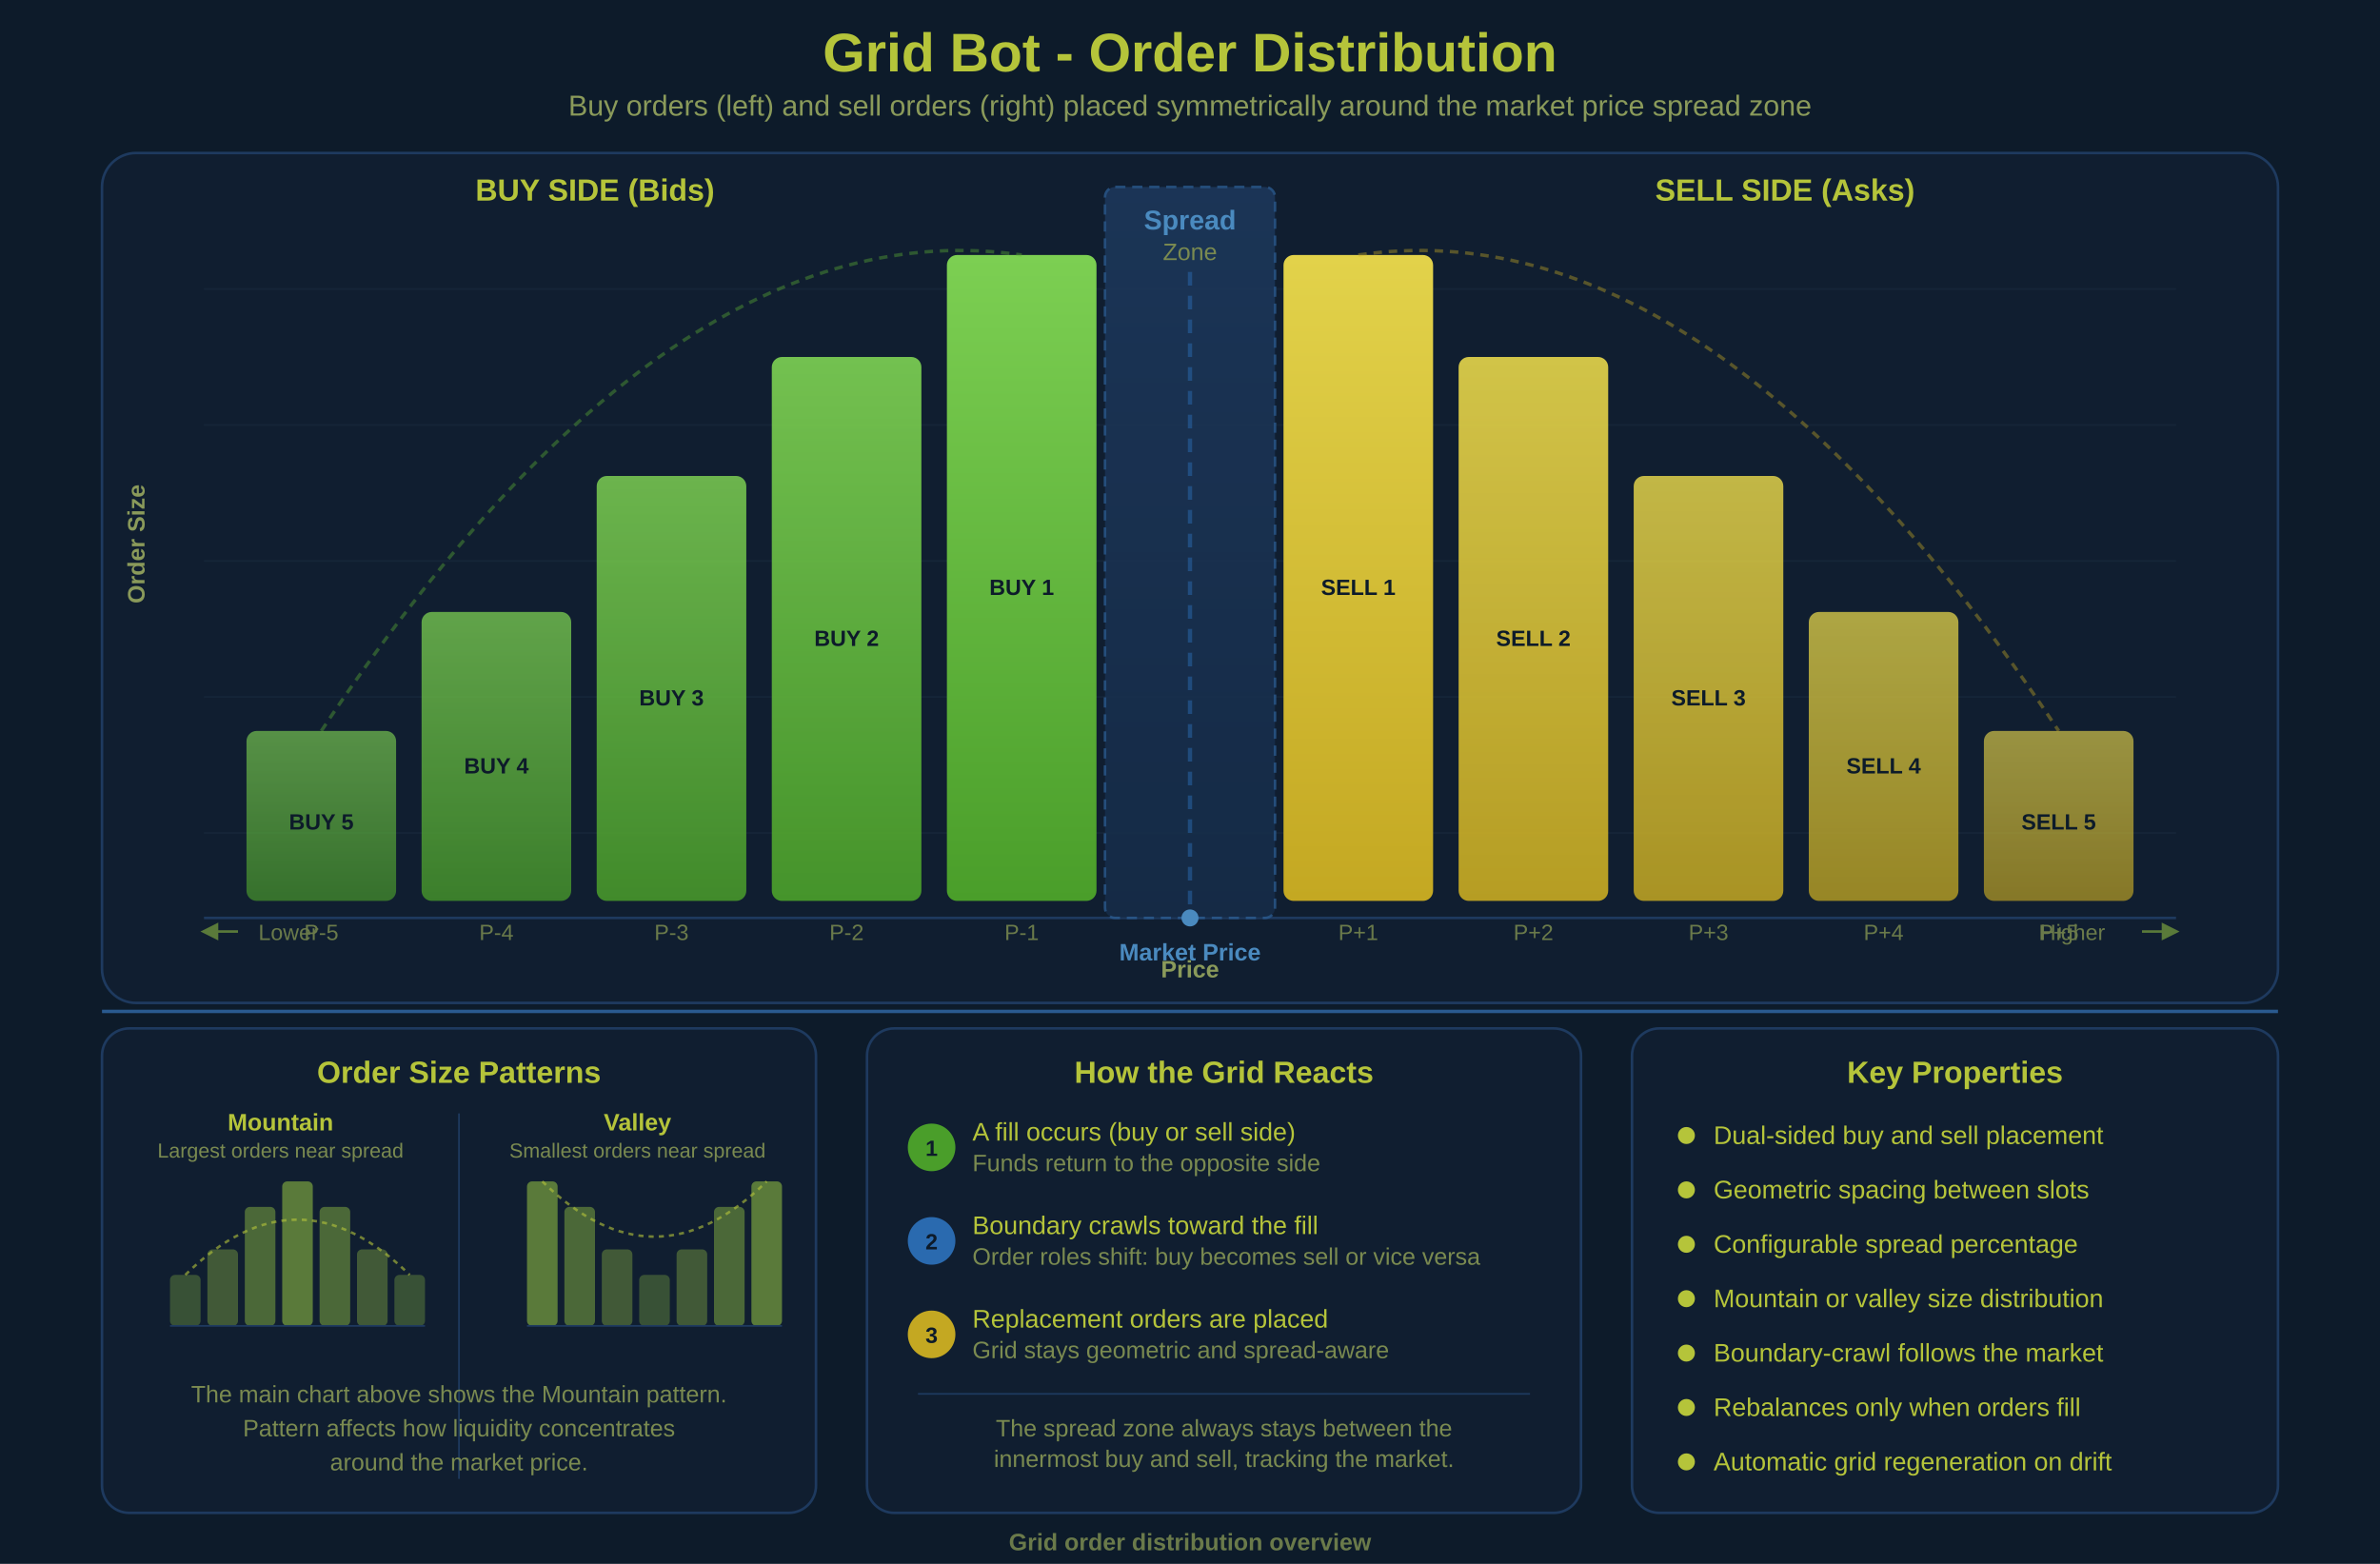
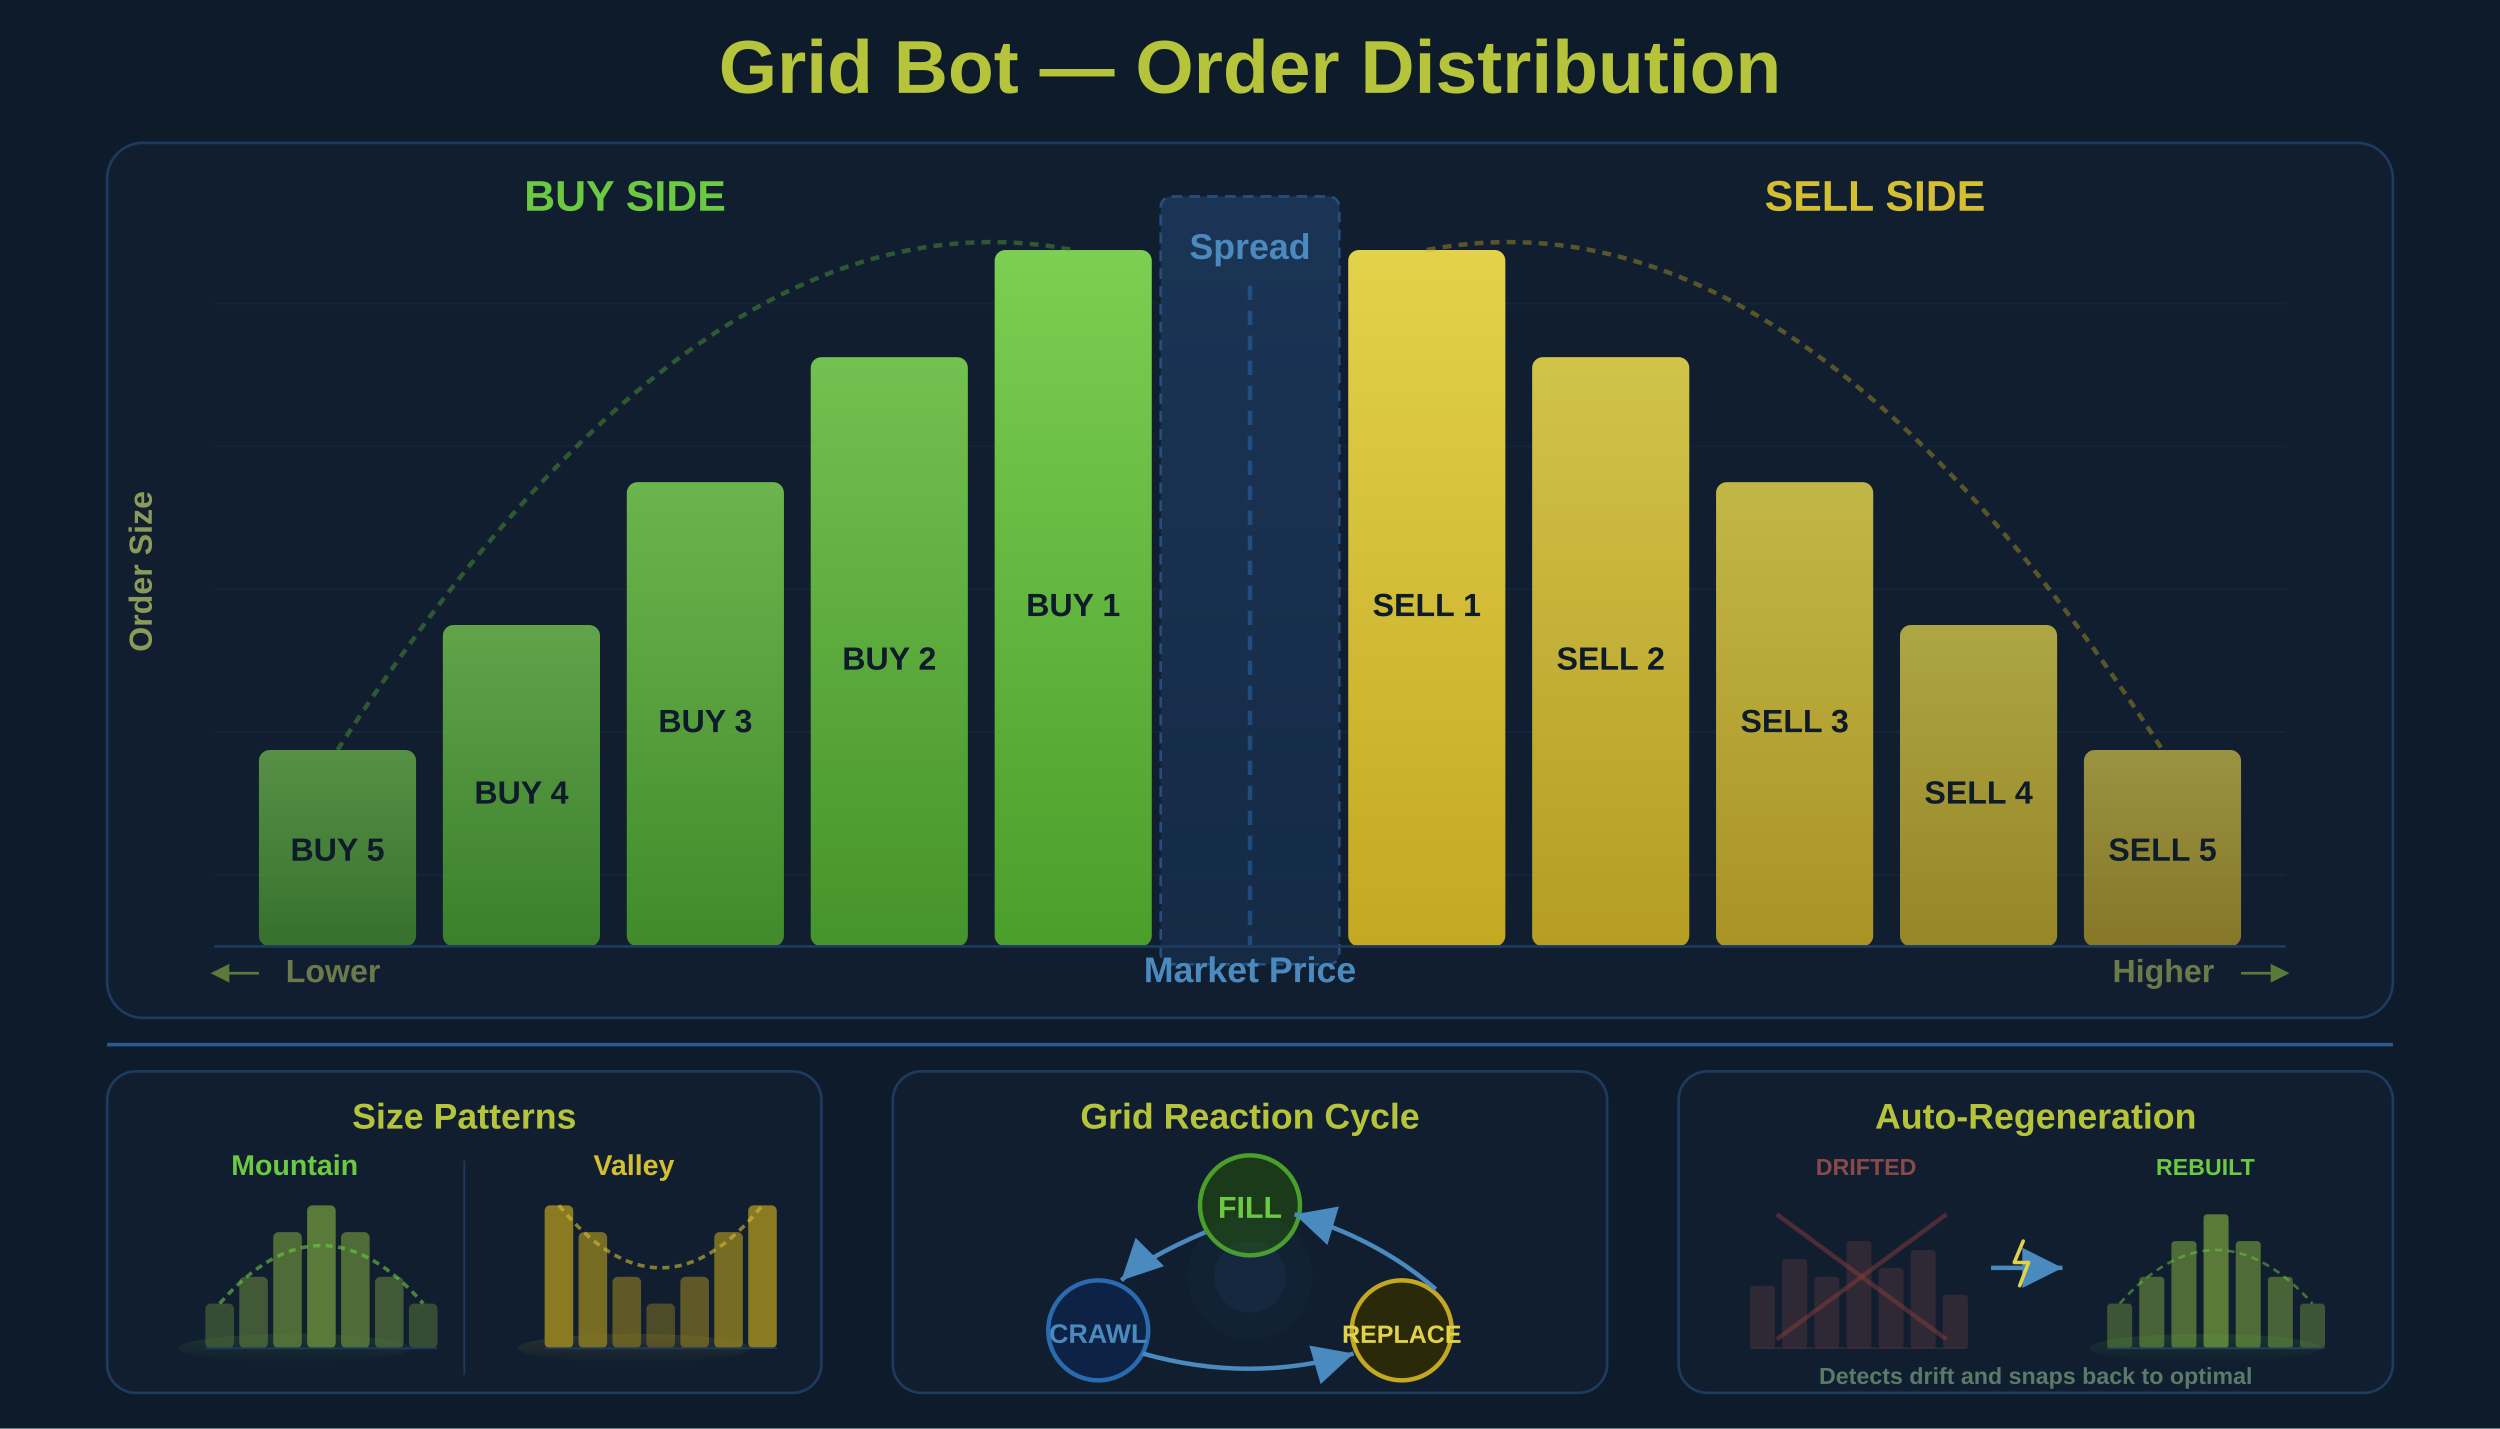
- <svg xmlns="http://www.w3.org/2000/svg" width="1400" height="920" viewBox="0 0 1400 920" role="img" aria-labelledby="title desc">
+ <svg xmlns="http://www.w3.org/2000/svg" width="1400" height="800" viewBox="0 0 1400 800" role="img" aria-labelledby="title desc">
  <defs>
    <linearGradient id="buyBar" x1="0" y1="1" x2="0" y2="0">
      <stop offset="0%" stop-color="#4a9e2a" />
      <stop offset="100%" stop-color="#7ccf52" />
    </linearGradient>
    <linearGradient id="sellBar" x1="0" y1="1" x2="0" y2="0">
      <stop offset="0%" stop-color="#c4a822" />
      <stop offset="100%" stop-color="#e2d24a" />
    </linearGradient>
    <linearGradient id="spreadGrad" x1="0" y1="0" x2="0" y2="1">
      <stop offset="0%" stop-color="#1e3a5f" />
      <stop offset="100%" stop-color="#162d4a" />
    </linearGradient>
+     <linearGradient id="glowGreen" x1="0" y1="0" x2="0" y2="1">
+       <stop offset="0%" stop-color="#5aaf32" stop-opacity="0.3" />
+       <stop offset="100%" stop-color="#5aaf32" stop-opacity="0" />
+     </linearGradient>
+     <linearGradient id="glowGold" x1="0" y1="0" x2="0" y2="1">
+       <stop offset="0%" stop-color="#c4a822" stop-opacity="0.3" />
+       <stop offset="100%" stop-color="#c4a822" stop-opacity="0" />
+     </linearGradient>
    <marker id="arrow" viewBox="0 0 10 10" refX="8" refY="5" markerWidth="7" markerHeight="7" orient="auto-start-reverse">
      <path d="M 0 0 L 10 5 L 0 10 z" fill="#5a7a3a" />
    </marker>
-     <style>
-       .title { font: 700 32px Arial, sans-serif; fill: #b5c43a; }
-       .subtitle { font: 400 17px Arial, sans-serif; fill: #8a9a5a; }
-       .section { font: 700 18px Arial, sans-serif; fill: #b5c43a; }
-       .label { font: 600 16px Arial, sans-serif; fill: #b5c43a; }
-       .small { font: 400 14px Arial, sans-serif; fill: #7a8a50; }
-       .barLabel { font: 700 13px Arial, sans-serif; fill: #0d1b2a; }
-       .axisLabel { font: 600 14px Arial, sans-serif; fill: #8a9a5a; }
-       .axisText { font: 400 13px Arial, sans-serif; fill: #6a7a4a; }
-       .note { font: 400 15px Arial, sans-serif; fill: #b5c43a; }
-       .mono { font: 600 14px Arial, sans-serif; fill: #6a7a4a; }
-       .spreadLabel { font: 700 16px Arial, sans-serif; fill: #4a8abf; }
-       .priceLabel { font: 600 14px Arial, sans-serif; fill: #4a8abf; }
-       .miniTitle { font: 700 14px Arial, sans-serif; fill: #b5c43a; }
-       .miniLabel { font: 400 12px Arial, sans-serif; fill: #7a8a50; }
-     </style>
+     <marker id="cycleArrow" viewBox="0 0 10 10" refX="10" refY="5" markerWidth="9" markerHeight="9" orient="auto">
+       <path d="M 0 0 L 10 5 L 0 10 z" fill="#4a8abf" />
+     </marker>
  </defs>
-   <rect x="0" y="0" width="1400" height="920" fill="#0d1b2a" />
-   <text x="700" y="42" class="title" text-anchor="middle">Grid Bot - Order Distribution</text>
-   <text x="700" y="68" class="subtitle" text-anchor="middle">Buy orders (left) and sell orders (right) placed symmetrically around the market price spread zone</text>
-   <rect x="60" y="90" width="1280" height="500" rx="20" fill="#101e30" stroke="#1e3a5f" stroke-width="1.5" />
-   <text x="700" y="575" class="axisLabel" text-anchor="middle">Price</text>
-   <line x1="120" y1="540" x2="1280" y2="540" stroke="#1e3a5f" stroke-width="1.5" />
-   <line x1="120" y1="548" x2="140" y2="548" stroke="#5a7a3a" stroke-width="1.5" marker-start="url(#arrow)" />
-   <text x="152" y="553" class="axisText">Lower</text>
-   <line x1="1260" y1="548" x2="1280" y2="548" stroke="#5a7a3a" stroke-width="1.5" marker-end="url(#arrow)" />
-   <text x="1200" y="553" class="axisText">Higher</text>
-   <text x="85" y="320" class="axisLabel" text-anchor="middle" transform="rotate(-90 85 320)">Order Size</text>
+   <rect x="0" y="0" width="1400" height="800" fill="#0d1b2a" />
+   <text x="700" y="52" font-family="Arial, sans-serif" font-weight="700" font-size="42" fill="#b5c43a" text-anchor="middle">Grid Bot — Order Distribution</text>
+   <rect x="60" y="80" width="1280" height="490" rx="20" fill="#101e30" stroke="#1e3a5f" stroke-width="1.5" />
+   <text x="350" y="118" font-family="Arial, sans-serif" font-weight="700" font-size="24" fill="#6bc942" text-anchor="middle">BUY SIDE</text>
+   <text x="1050" y="118" font-family="Arial, sans-serif" font-weight="700" font-size="24" fill="#d4be32" text-anchor="middle">SELL SIDE</text>
  <line x1="120" y1="170" x2="1280" y2="170" stroke="#152538" stroke-width="1" />
  <line x1="120" y1="250" x2="1280" y2="250" stroke="#152538" stroke-width="1" />
  <line x1="120" y1="330" x2="1280" y2="330" stroke="#152538" stroke-width="1" />
  <line x1="120" y1="410" x2="1280" y2="410" stroke="#152538" stroke-width="1" />
  <line x1="120" y1="490" x2="1280" y2="490" stroke="#152538" stroke-width="1" />
  <rect x="650" y="110" width="100" height="430" rx="6" fill="url(#spreadGrad)" stroke="#2a5a8f" stroke-width="1.5" stroke-dasharray="6 4" opacity="0.8" />
-   <text x="700" y="135" class="spreadLabel" text-anchor="middle">Spread</text>
-   <text x="700" y="153" class="small" text-anchor="middle" fill="#4a8abf">Zone</text>
-   <line x1="700" y1="160" x2="700" y2="540" stroke="#2a6aaf" stroke-width="2.5" stroke-dasharray="8 6" opacity="0.5" />
-   <circle cx="700" cy="540" r="5" fill="#4a8abf" />
-   <text x="700" y="565" class="priceLabel" text-anchor="middle">Market Price</text>
-   <rect x="145" y="430" width="88" height="100" rx="6" fill="url(#buyBar)" opacity="0.65" />
-   <text x="189" y="488" class="barLabel" text-anchor="middle">BUY 5</text>
-   <text x="189" y="553" class="axisText" text-anchor="middle">P-5</text>
-   <rect x="248" y="360" width="88" height="170" rx="6" fill="url(#buyBar)" opacity="0.75" />
-   <text x="292" y="455" class="barLabel" text-anchor="middle">BUY 4</text>
-   <text x="292" y="553" class="axisText" text-anchor="middle">P-4</text>
-   <rect x="351" y="280" width="88" height="250" rx="6" fill="url(#buyBar)" opacity="0.85" />
-   <text x="395" y="415" class="barLabel" text-anchor="middle">BUY 3</text>
-   <text x="395" y="553" class="axisText" text-anchor="middle">P-3</text>
-   <rect x="454" y="210" width="88" height="320" rx="6" fill="url(#buyBar)" opacity="0.92" />
-   <text x="498" y="380" class="barLabel" text-anchor="middle">BUY 2</text>
-   <text x="498" y="553" class="axisText" text-anchor="middle">P-2</text>
-   <rect x="557" y="150" width="88" height="380" rx="6" fill="url(#buyBar)" />
-   <text x="601" y="350" class="barLabel" text-anchor="middle">BUY 1</text>
-   <text x="601" y="553" class="axisText" text-anchor="middle">P-1</text>
-   <rect x="755" y="150" width="88" height="380" rx="6" fill="url(#sellBar)" />
-   <text x="799" y="350" class="barLabel" text-anchor="middle">SELL 1</text>
-   <text x="799" y="553" class="axisText" text-anchor="middle">P+1</text>
-   <rect x="858" y="210" width="88" height="320" rx="6" fill="url(#sellBar)" opacity="0.92" />
-   <text x="902" y="380" class="barLabel" text-anchor="middle">SELL 2</text>
-   <text x="902" y="553" class="axisText" text-anchor="middle">P+2</text>
-   <rect x="961" y="280" width="88" height="250" rx="6" fill="url(#sellBar)" opacity="0.85" />
-   <text x="1005" y="415" class="barLabel" text-anchor="middle">SELL 3</text>
-   <text x="1005" y="553" class="axisText" text-anchor="middle">P+3</text>
-   <rect x="1064" y="360" width="88" height="170" rx="6" fill="url(#sellBar)" opacity="0.75" />
-   <text x="1108" y="455" class="barLabel" text-anchor="middle">SELL 4</text>
-   <text x="1108" y="553" class="axisText" text-anchor="middle">P+4</text>
-   <rect x="1167" y="430" width="88" height="100" rx="6" fill="url(#sellBar)" opacity="0.65" />
-   <text x="1211" y="488" class="barLabel" text-anchor="middle">SELL 5</text>
-   <text x="1211" y="553" class="axisText" text-anchor="middle">P+5</text>
-   <path d="M 189 430 Q 395 120 601 150 L 601 150" stroke="#5aaf32" stroke-width="2" stroke-dasharray="5 4" fill="none" opacity="0.4" />
-   <path d="M 799 150 Q 1005 120 1211 430" stroke="#c4a822" stroke-width="2" stroke-dasharray="5 4" fill="none" opacity="0.4" />
-   <text x="350" y="118" class="section" text-anchor="middle" fill="#6bc942">BUY SIDE (Bids)</text>
-   <text x="1050" y="118" class="section" text-anchor="middle" fill="#d4be32">SELL SIDE (Asks)</text>
-   <line x1="60" y1="595" x2="1340" y2="595" stroke="#2a5a8f" stroke-width="2" />
-   <rect x="60" y="605" width="420" height="285" rx="16" fill="#101e30" stroke="#1e3a5f" stroke-width="1.5" />
-   <text x="270" y="637" class="section" text-anchor="middle">Order Size Patterns</text>
-   <text x="165" y="665" class="miniTitle" text-anchor="middle">Mountain</text>
-   <text x="165" y="681" class="miniLabel" text-anchor="middle">Largest orders near spread</text>
-   <rect x="100" y="750" width="18" height="30" rx="3" fill="#5a7a3a" opacity="0.55" />
-   <rect x="122" y="735" width="18" height="45" rx="3" fill="#5a7a3a" opacity="0.65" />
-   <rect x="144" y="710" width="18" height="70" rx="3" fill="#5a7a3a" opacity="0.8" />
-   <rect x="166" y="695" width="18" height="85" rx="3" fill="#5a7a3a" />
-   <rect x="188" y="710" width="18" height="70" rx="3" fill="#5a7a3a" opacity="0.8" />
-   <rect x="210" y="735" width="18" height="45" rx="3" fill="#5a7a3a" opacity="0.65" />
-   <rect x="232" y="750" width="18" height="30" rx="3" fill="#5a7a3a" opacity="0.55" />
-   <line x1="100" y1="780" x2="250" y2="780" stroke="#1e3a5f" stroke-width="1" />
-   <path d="M 109 750 Q 175 685 241 750" stroke="#b5c43a" stroke-width="1.5" stroke-dasharray="3 3" fill="none" opacity="0.6" />
-   <text x="375" y="665" class="miniTitle" text-anchor="middle">Valley</text>
-   <text x="375" y="681" class="miniLabel" text-anchor="middle">Smallest orders near spread</text>
-   <rect x="310" y="695" width="18" height="85" rx="3" fill="#5a7a3a" />
-   <rect x="332" y="710" width="18" height="70" rx="3" fill="#5a7a3a" opacity="0.8" />
-   <rect x="354" y="735" width="18" height="45" rx="3" fill="#5a7a3a" opacity="0.65" />
-   <rect x="376" y="750" width="18" height="30" rx="3" fill="#5a7a3a" opacity="0.55" />
-   <rect x="398" y="735" width="18" height="45" rx="3" fill="#5a7a3a" opacity="0.65" />
-   <rect x="420" y="710" width="18" height="70" rx="3" fill="#5a7a3a" opacity="0.8" />
-   <rect x="442" y="695" width="18" height="85" rx="3" fill="#5a7a3a" />
-   <line x1="310" y1="780" x2="460" y2="780" stroke="#1e3a5f" stroke-width="1" />
-   <path d="M 319 695 Q 385 760 451 695" stroke="#b5c43a" stroke-width="1.5" stroke-dasharray="3 3" fill="none" opacity="0.6" />
-   <line x1="270" y1="655" x2="270" y2="870" stroke="#1e3a5f" stroke-width="1" />
-   <text x="270" y="825" class="small" text-anchor="middle">The main chart above shows the Mountain pattern.</text>
-   <text x="270" y="845" class="small" text-anchor="middle">Pattern affects how liquidity concentrates</text>
-   <text x="270" y="865" class="small" text-anchor="middle">around the market price.</text>
-   <rect x="510" y="605" width="420" height="285" rx="16" fill="#101e30" stroke="#1e3a5f" stroke-width="1.5" />
-   <text x="720" y="637" class="section" text-anchor="middle">How the Grid Reacts</text>
-   <circle cx="548" cy="675" r="14" fill="#4a9e2a" />
-   <text x="548" y="680" class="barLabel" text-anchor="middle">1</text>
-   <text x="572" y="671" class="note">A fill occurs (buy or sell side)</text>
-   <text x="572" y="689" class="small">Funds return to the opposite side</text>
-   <circle cx="548" cy="730" r="14" fill="#2a6aaf" />
-   <text x="548" y="735" class="barLabel" text-anchor="middle">2</text>
-   <text x="572" y="726" class="note">Boundary crawls toward the fill</text>
-   <text x="572" y="744" class="small">Order roles shift: buy becomes sell or vice versa</text>
-   <circle cx="548" cy="785" r="14" fill="#c4a822" />
-   <text x="548" y="790" class="barLabel" text-anchor="middle">3</text>
-   <text x="572" y="781" class="note">Replacement orders are placed</text>
-   <text x="572" y="799" class="small">Grid stays geometric and spread-aware</text>
-   <line x1="540" y1="820" x2="900" y2="820" stroke="#1e3a5f" stroke-width="1" />
-   <text x="720" y="845" class="small" text-anchor="middle">The spread zone always stays between the</text>
-   <text x="720" y="863" class="small" text-anchor="middle">innermost buy and sell, tracking the market.</text>
-   <rect x="960" y="605" width="380" height="285" rx="16" fill="#101e30" stroke="#1e3a5f" stroke-width="1.5" />
-   <text x="1150" y="637" class="section" text-anchor="middle">Key Properties</text>
-   <circle cx="992" cy="668" r="5" fill="#b5c43a" />
-   <text x="1008" y="673" class="note">Dual-sided buy and sell placement</text>
-   <circle cx="992" cy="700" r="5" fill="#b5c43a" />
-   <text x="1008" y="705" class="note">Geometric spacing between slots</text>
-   <circle cx="992" cy="732" r="5" fill="#b5c43a" />
-   <text x="1008" y="737" class="note">Configurable spread percentage</text>
-   <circle cx="992" cy="764" r="5" fill="#b5c43a" />
-   <text x="1008" y="769" class="note">Mountain or valley size distribution</text>
-   <circle cx="992" cy="796" r="5" fill="#b5c43a" />
-   <text x="1008" y="801" class="note">Boundary-crawl follows the market</text>
-   <circle cx="992" cy="828" r="5" fill="#b5c43a" />
-   <text x="1008" y="833" class="note">Rebalances only when orders fill</text>
-   <circle cx="992" cy="860" r="5" fill="#b5c43a" />
-   <text x="1008" y="865" class="note">Automatic grid regeneration on drift</text>
-   <text x="700" y="912" class="mono" text-anchor="middle">Grid order distribution overview</text>
+   <text x="700" y="145" font-family="Arial, sans-serif" font-weight="700" font-size="20" fill="#4a8abf" text-anchor="middle">Spread</text>
+   <line x1="700" y1="160" x2="700" y2="530" stroke="#2a6aaf" stroke-width="2.5" stroke-dasharray="8 6" opacity="0.5" />
+   <rect x="145" y="420" width="88" height="110" rx="6" fill="url(#buyBar)" opacity="0.65" />
+   <text x="189" y="482" font-family="Arial, sans-serif" font-weight="700" font-size="18" fill="#0d1b2a" text-anchor="middle">BUY 5</text>
+   <rect x="248" y="350" width="88" height="180" rx="6" fill="url(#buyBar)" opacity="0.75" />
+   <text x="292" y="450" font-family="Arial, sans-serif" font-weight="700" font-size="18" fill="#0d1b2a" text-anchor="middle">BUY 4</text>
+   <rect x="351" y="270" width="88" height="260" rx="6" fill="url(#buyBar)" opacity="0.85" />
+   <text x="395" y="410" font-family="Arial, sans-serif" font-weight="700" font-size="18" fill="#0d1b2a" text-anchor="middle">BUY 3</text>
+   <rect x="454" y="200" width="88" height="330" rx="6" fill="url(#buyBar)" opacity="0.92" />
+   <text x="498" y="375" font-family="Arial, sans-serif" font-weight="700" font-size="18" fill="#0d1b2a" text-anchor="middle">BUY 2</text>
+   <rect x="557" y="140" width="88" height="390" rx="6" fill="url(#buyBar)" />
+   <text x="601" y="345" font-family="Arial, sans-serif" font-weight="700" font-size="18" fill="#0d1b2a" text-anchor="middle">BUY 1</text>
+   <rect x="755" y="140" width="88" height="390" rx="6" fill="url(#sellBar)" />
+   <text x="799" y="345" font-family="Arial, sans-serif" font-weight="700" font-size="18" fill="#0d1b2a" text-anchor="middle">SELL 1</text>
+   <rect x="858" y="200" width="88" height="330" rx="6" fill="url(#sellBar)" opacity="0.92" />
+   <text x="902" y="375" font-family="Arial, sans-serif" font-weight="700" font-size="18" fill="#0d1b2a" text-anchor="middle">SELL 2</text>
+   <rect x="961" y="270" width="88" height="260" rx="6" fill="url(#sellBar)" opacity="0.85" />
+   <text x="1005" y="410" font-family="Arial, sans-serif" font-weight="700" font-size="18" fill="#0d1b2a" text-anchor="middle">SELL 3</text>
+   <rect x="1064" y="350" width="88" height="180" rx="6" fill="url(#sellBar)" opacity="0.75" />
+   <text x="1108" y="450" font-family="Arial, sans-serif" font-weight="700" font-size="18" fill="#0d1b2a" text-anchor="middle">SELL 4</text>
+   <rect x="1167" y="420" width="88" height="110" rx="6" fill="url(#sellBar)" opacity="0.65" />
+   <text x="1211" y="482" font-family="Arial, sans-serif" font-weight="700" font-size="18" fill="#0d1b2a" text-anchor="middle">SELL 5</text>
+   <path d="M 189 420 Q 395 100 601 140" stroke="#5aaf32" stroke-width="2.5" stroke-dasharray="5 4" fill="none" opacity="0.4" />
+   <path d="M 799 140 Q 1005 100 1211 420" stroke="#c4a822" stroke-width="2.5" stroke-dasharray="5 4" fill="none" opacity="0.4" />
+   <line x1="120" y1="530" x2="1280" y2="530" stroke="#1e3a5f" stroke-width="1.5" />
+   <line x1="120" y1="545" x2="145" y2="545" stroke="#5a7a3a" stroke-width="1.5" marker-start="url(#arrow)" />
+   <text x="160" y="550" font-family="Arial, sans-serif" font-weight="600" font-size="18" fill="#6a7a4a">Lower</text>
+   <line x1="1255" y1="545" x2="1280" y2="545" stroke="#5a7a3a" stroke-width="1.5" marker-end="url(#arrow)" />
+   <text x="1240" y="550" font-family="Arial, sans-serif" font-weight="600" font-size="18" fill="#6a7a4a" text-anchor="end">Higher</text>
+   <text x="700" y="550" font-family="Arial, sans-serif" font-weight="700" font-size="20" fill="#4a8abf" text-anchor="middle">Market Price</text>
+   <text x="85" y="320" font-family="Arial, sans-serif" font-weight="600" font-size="18" fill="#8a9a5a" text-anchor="middle" transform="rotate(-90 85 320)">Order Size</text>
+   <line x1="60" y1="585" x2="1340" y2="585" stroke="#2a5a8f" stroke-width="2" />
+   <g transform="translate(60, 600)">
+     <rect x="0" y="0" width="400" height="180" rx="16" fill="#101e30" stroke="#1e3a5f" stroke-width="1.5" />
+     <text x="200" y="32" font-family="Arial, sans-serif" font-weight="700" font-size="20" fill="#b5c43a" text-anchor="middle">Size Patterns</text>
+     <text x="105" y="58" font-family="Arial, sans-serif" font-weight="700" font-size="16" fill="#6bc942" text-anchor="middle">Mountain</text>
+     <ellipse cx="105" cy="155" rx="65" ry="8" fill="url(#glowGreen)" opacity="0.5" />
+     <rect x="55" y="130" width="16" height="25" rx="3" fill="#5a7a3a" opacity="0.5" />
+     <rect x="74" y="115" width="16" height="40" rx="3" fill="#5a7a3a" opacity="0.65" />
+     <rect x="93" y="90" width="16" height="65" rx="3" fill="#5a7a3a" opacity="0.85" />
+     <rect x="112" y="75" width="16" height="80" rx="3" fill="#5a7a3a" />
+     <rect x="131" y="90" width="16" height="65" rx="3" fill="#5a7a3a" opacity="0.85" />
+     <rect x="150" y="115" width="16" height="40" rx="3" fill="#5a7a3a" opacity="0.65" />
+     <rect x="169" y="130" width="16" height="25" rx="3" fill="#5a7a3a" opacity="0.5" />
+     <line x1="55" y1="155" x2="185" y2="155" stroke="#1e3a5f" stroke-width="1" />
+     <path d="M 63 130 Q 120 65 177 130" stroke="#6bc942" stroke-width="2" stroke-dasharray="4 3" fill="none" opacity="0.6" />
+     <line x1="200" y1="50" x2="200" y2="170" stroke="#1e3a5f" stroke-width="1" />
+     <text x="295" y="58" font-family="Arial, sans-serif" font-weight="700" font-size="16" fill="#d4be32" text-anchor="middle">Valley</text>
+     <ellipse cx="295" cy="155" rx="65" ry="8" fill="url(#glowGold)" opacity="0.5" />
+     <rect x="245" y="75" width="16" height="80" rx="3" fill="#8a7a22" />
+     <rect x="264" y="90" width="16" height="65" rx="3" fill="#8a7a22" opacity="0.85" />
+     <rect x="283" y="115" width="16" height="40" rx="3" fill="#8a7a22" opacity="0.65" />
+     <rect x="302" y="130" width="16" height="25" rx="3" fill="#8a7a22" opacity="0.5" />
+     <rect x="321" y="115" width="16" height="40" rx="3" fill="#8a7a22" opacity="0.65" />
+     <rect x="340" y="90" width="16" height="65" rx="3" fill="#8a7a22" opacity="0.85" />
+     <rect x="359" y="75" width="16" height="80" rx="3" fill="#8a7a22" />
+     <line x1="245" y1="155" x2="375" y2="155" stroke="#1e3a5f" stroke-width="1" />
+     <path d="M 253 75 Q 310 145 367 75" stroke="#d4be32" stroke-width="2" stroke-dasharray="4 3" fill="none" opacity="0.6" />
+   </g>
+   <g transform="translate(500, 600)">
+     <rect x="0" y="0" width="400" height="180" rx="16" fill="#101e30" stroke="#1e3a5f" stroke-width="1.5" />
+     <text x="200" y="32" font-family="Arial, sans-serif" font-weight="700" font-size="20" fill="#b5c43a" text-anchor="middle">Grid Reaction Cycle</text>
+     <circle cx="200" cy="75" r="28" fill="#1a3a1a" stroke="#4a9e2a" stroke-width="2.5" />
+     <text x="200" y="82" font-family="Arial, sans-serif" font-weight="700" font-size="17" fill="#6bc942" text-anchor="middle">FILL</text>
+     <circle cx="115" cy="145" r="28" fill="#0d2244" stroke="#2a6aaf" stroke-width="2.5" />
+     <text x="115" y="152" font-family="Arial, sans-serif" font-weight="700" font-size="15" fill="#4a8abf" text-anchor="middle">CRAWL</text>
+     <circle cx="285" cy="145" r="28" fill="#2a2a0a" stroke="#c4a822" stroke-width="2.5" />
+     <text x="285" y="152" font-family="Arial, sans-serif" font-weight="700" font-size="14" fill="#e2d24a" text-anchor="middle">REPLACE</text>
+     <path d="M 175 90 Q 140 105 128 117" stroke="#4a8abf" stroke-width="2.5" fill="none" marker-end="url(#cycleArrow)" />
+     <path d="M 140 158 Q 200 175 258 158" stroke="#4a8abf" stroke-width="2.5" fill="none" marker-end="url(#cycleArrow)" />
+     <path d="M 304 122 Q 272 94 225 80" stroke="#4a8abf" stroke-width="2.5" fill="none" marker-end="url(#cycleArrow)" />
+     <circle cx="200" cy="115" r="35" fill="#4a8abf" opacity="0.04" />
+     <circle cx="200" cy="115" r="20" fill="#4a8abf" opacity="0.06" />
+   </g>
+   <g transform="translate(940, 600)">
+     <rect x="0" y="0" width="400" height="180" rx="16" fill="#101e30" stroke="#1e3a5f" stroke-width="1.5" />
+     <text x="200" y="32" font-family="Arial, sans-serif" font-weight="700" font-size="20" fill="#b5c43a" text-anchor="middle">Auto-Regeneration</text>
+     <text x="105" y="58" font-family="Arial, sans-serif" font-weight="700" font-size="13" fill="#8a4a4a" text-anchor="middle">DRIFTED</text>
+     <rect x="40" y="120" width="14" height="35" rx="2" fill="#5a3a3a" opacity="0.4" />
+     <rect x="58" y="105" width="14" height="50" rx="2" fill="#5a3a3a" opacity="0.4" />
+     <rect x="76" y="115" width="14" height="40" rx="2" fill="#5a3a3a" opacity="0.4" />
+     <rect x="94" y="95" width="14" height="60" rx="2" fill="#5a3a3a" opacity="0.4" />
+     <rect x="112" y="110" width="14" height="45" rx="2" fill="#5a3a3a" opacity="0.4" />
+     <rect x="130" y="100" width="14" height="55" rx="2" fill="#5a3a3a" opacity="0.4" />
+     <rect x="148" y="125" width="14" height="30" rx="2" fill="#5a3a3a" opacity="0.4" />
+     <line x1="40" y1="155" x2="162" y2="155" stroke="#5a3a3a" stroke-width="1" opacity="0.4" />
+     <line x1="55" y1="80" x2="150" y2="150" stroke="#8a3a3a" stroke-width="2.5" opacity="0.5" />
+     <line x1="150" y1="80" x2="55" y2="150" stroke="#8a3a3a" stroke-width="2.5" opacity="0.5" />
+     <path d="M 175 110 L 215 110" stroke="#4a8abf" stroke-width="2.5" marker-end="url(#cycleArrow)" />
+     <path d="M 193 95 L 188 107 L 196 107 L 191 120" stroke="#e2d24a" stroke-width="2" fill="none" stroke-linecap="round" stroke-linejoin="round" />
+     <text x="295" y="58" font-family="Arial, sans-serif" font-weight="700" font-size="13" fill="#6bc942" text-anchor="middle">REBUILT</text>
+     <rect x="240" y="130" width="14" height="25" rx="2" fill="#5a7a3a" opacity="0.6" />
+     <rect x="258" y="115" width="14" height="40" rx="2" fill="#5a7a3a" opacity="0.75" />
+     <rect x="276" y="95" width="14" height="60" rx="2" fill="#5a7a3a" opacity="0.85" />
+     <rect x="294" y="80" width="14" height="75" rx="2" fill="#5a7a3a" />
+     <rect x="312" y="95" width="14" height="60" rx="2" fill="#5a7a3a" opacity="0.85" />
+     <rect x="330" y="115" width="14" height="40" rx="2" fill="#5a7a3a" opacity="0.75" />
+     <rect x="348" y="130" width="14" height="25" rx="2" fill="#5a7a3a" opacity="0.6" />
+     <line x1="240" y1="155" x2="362" y2="155" stroke="#1e3a5f" stroke-width="1" />
+     <path d="M 247 130 Q 301 70 355 130" stroke="#6bc942" stroke-width="1.5" stroke-dasharray="4 3" fill="none" opacity="0.5" />
+     <ellipse cx="295" cy="155" rx="65" ry="8" fill="url(#glowGreen)" opacity="0.5" />
+     <text x="200" y="175" font-family="Arial, sans-serif" font-weight="600" font-size="13" fill="#5a7a6a" text-anchor="middle">Detects drift and snaps back to optimal</text>
+   </g>
</svg>
